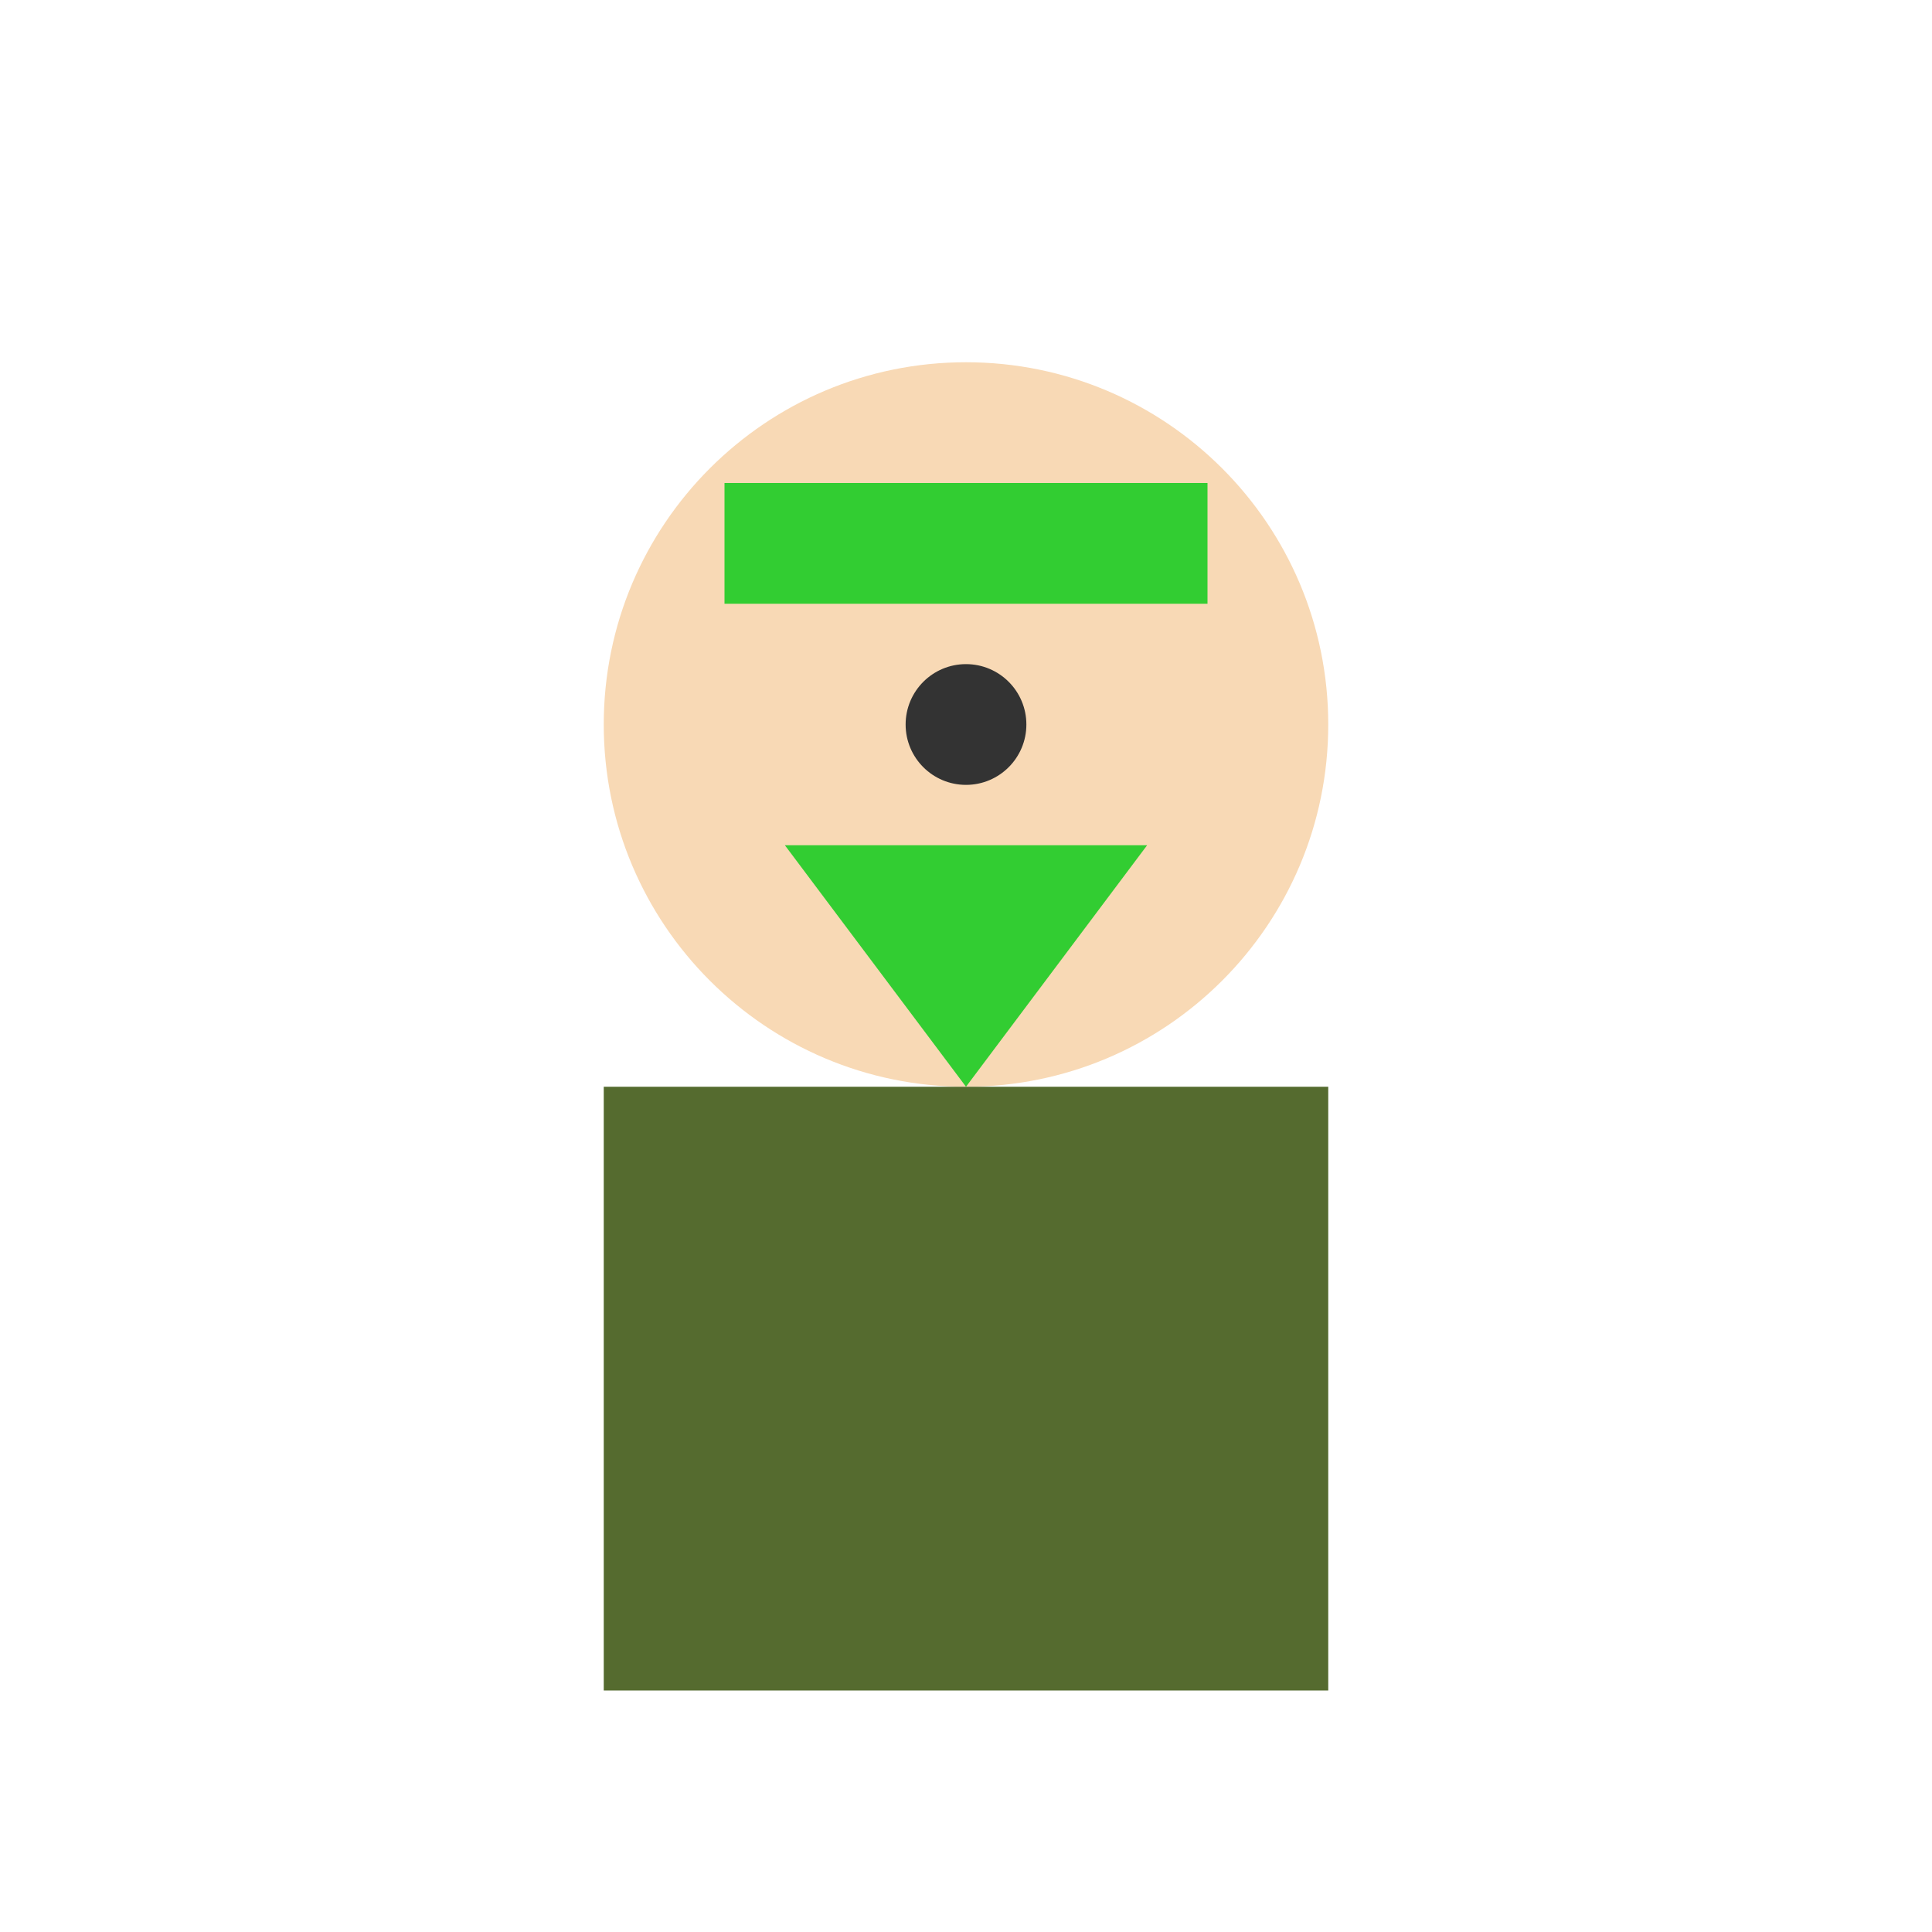
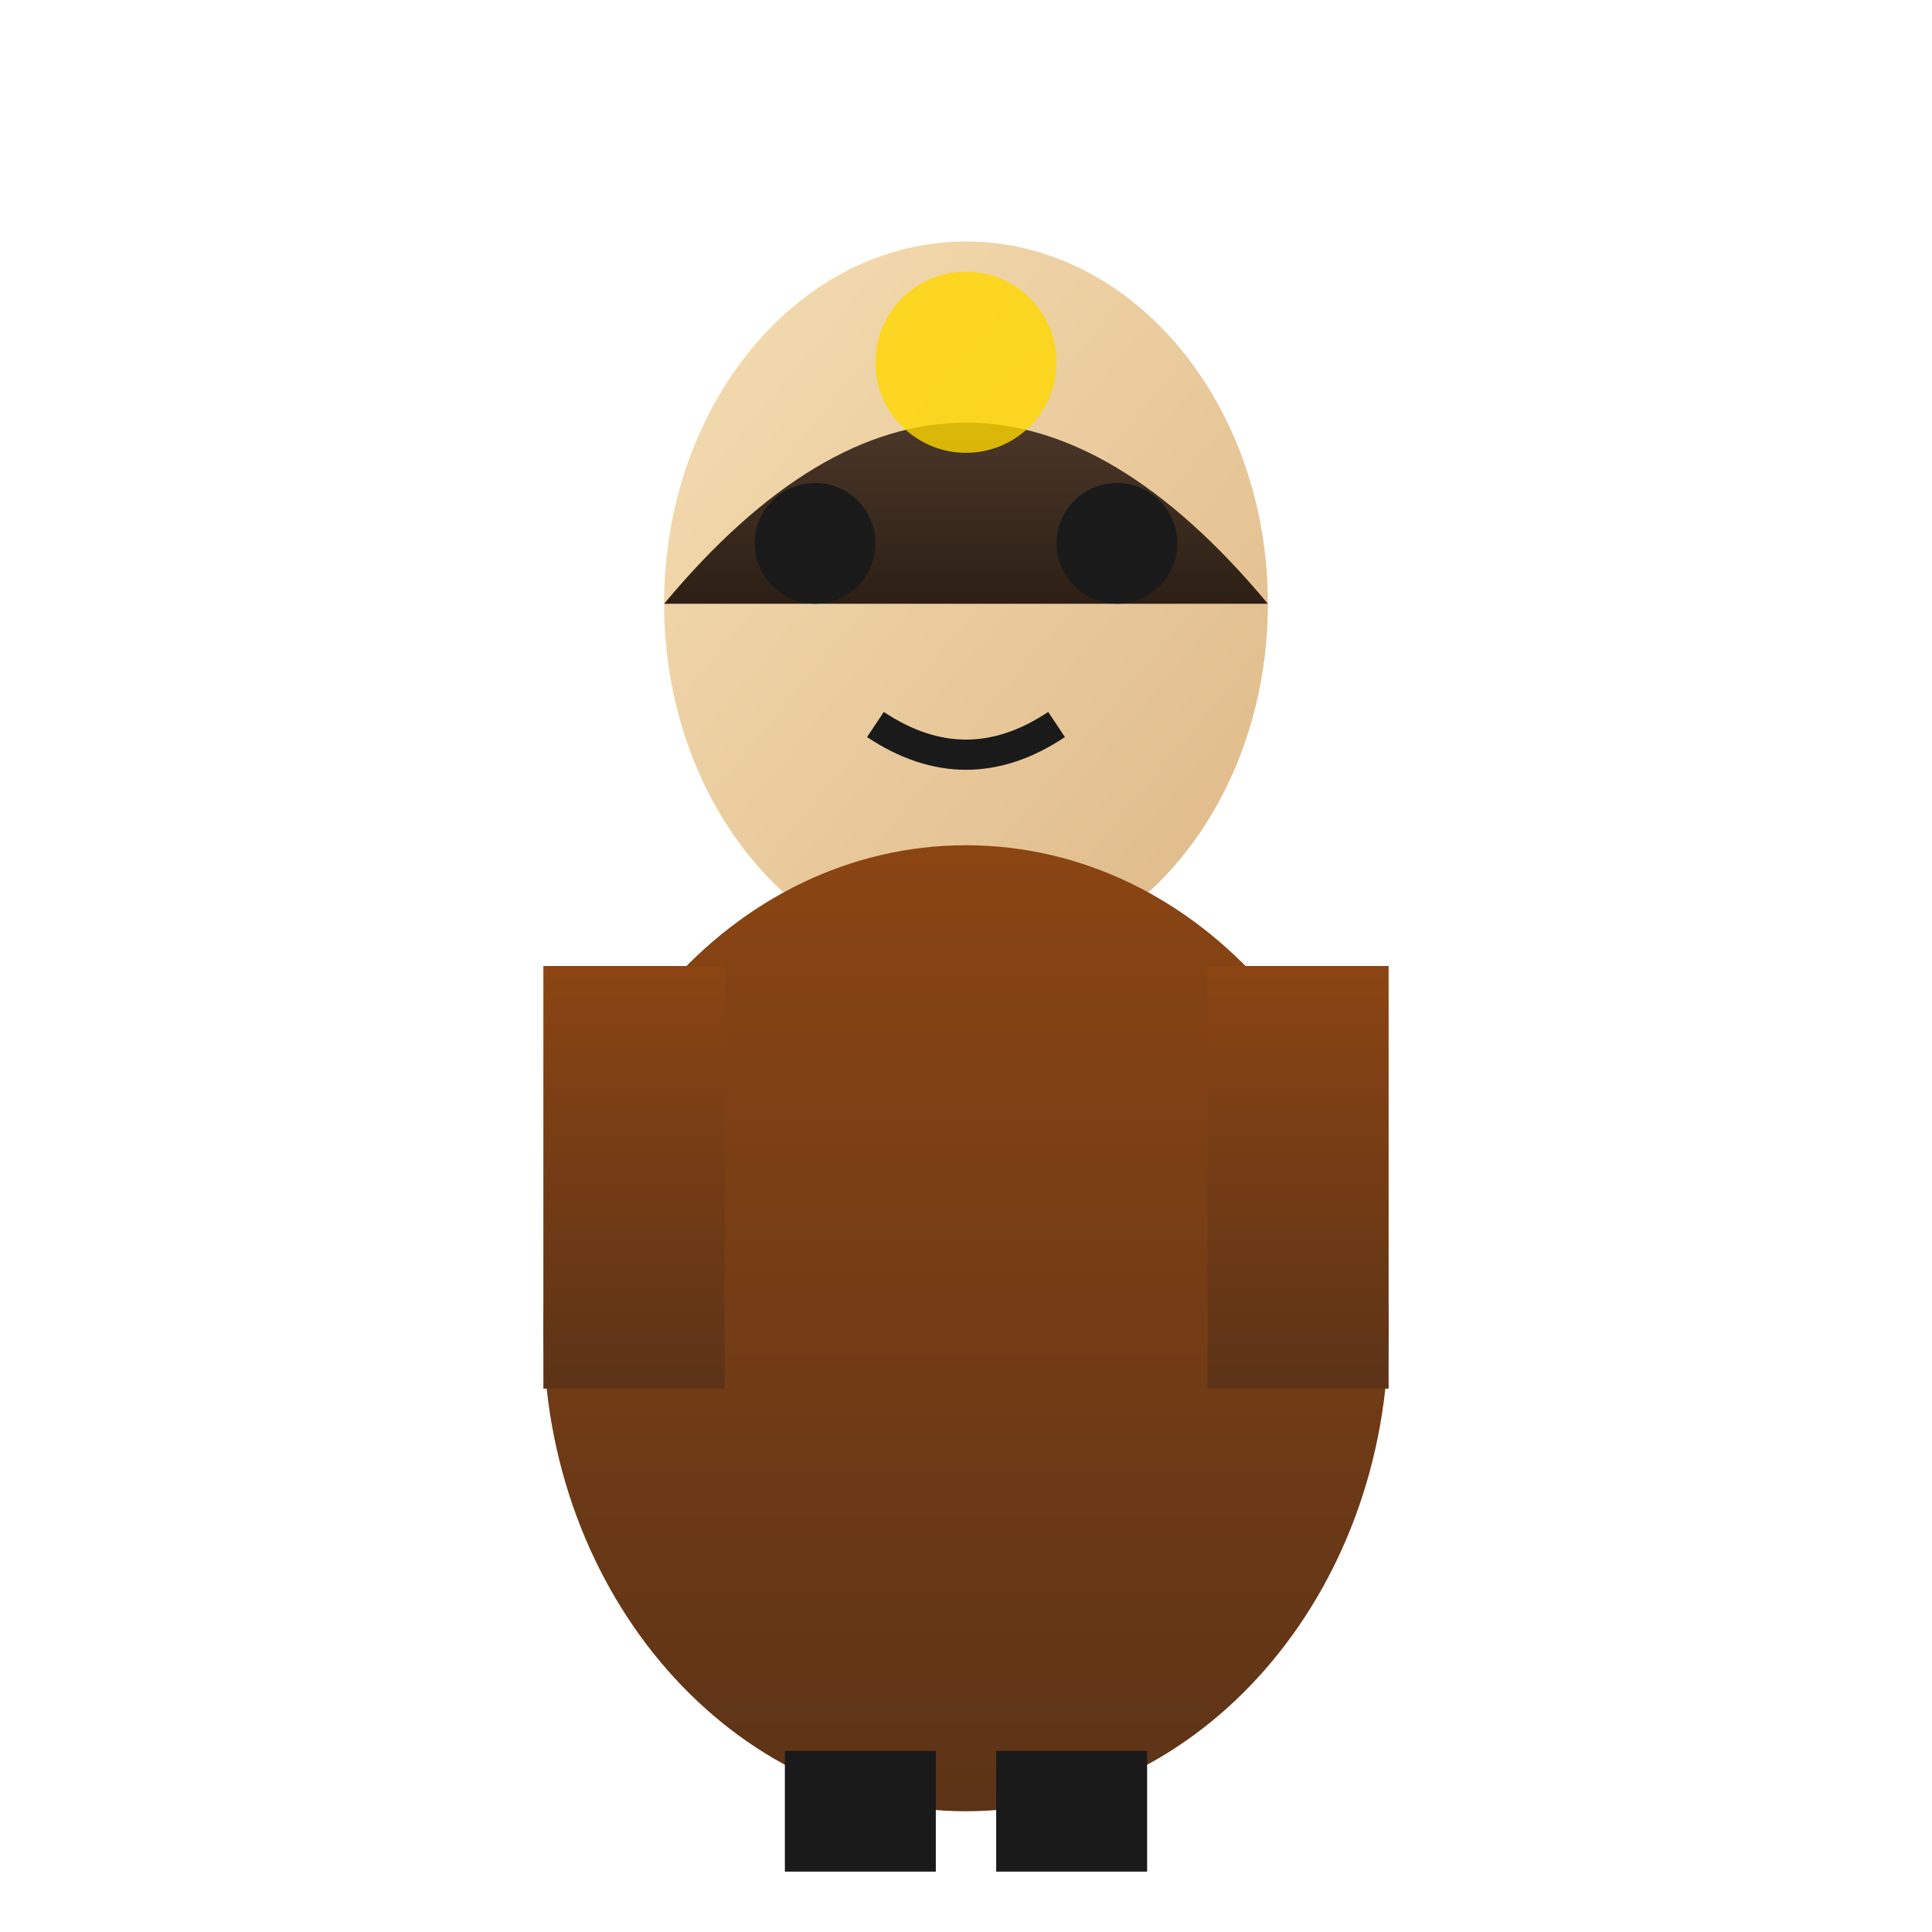
<svg xmlns="http://www.w3.org/2000/svg" width="64" height="64" viewBox="0 0 64 64">
-   <rect x="0" y="0" width="64" height="64" fill="#2c1a0f" opacity="0" />
-   <circle cx="32" cy="24" r="12" fill="#f8d9b5" />
-   <rect x="20" y="36" width="24" height="20" fill="#556b2f" />
-   <rect x="24" y="16" width="16" height="4" fill="#32cd32" />
-   <circle cx="32" cy="24" r="2" fill="#333" />
-   <path d="M26 28 L38 28 L32 36 Z" fill="#32cd32" />
+   <rect x="0" y="0" width="64" height="64" fill="transparent" />
+   <defs>
+     <linearGradient id="skinGrad" x1="0%" y1="0%" x2="100%" y2="100%">
+       <stop offset="0%" style="stop-color:#f5deb3" />
+       <stop offset="100%" style="stop-color:#deb887" />
+     </linearGradient>
+     <linearGradient id="robeGrad" x1="0%" y1="0%" x2="0%" y2="100%">
+       <stop offset="0%" style="stop-color:#8b4513" />
+       <stop offset="100%" style="stop-color:#5c3317" />
+     </linearGradient>
+     <linearGradient id="hairGrad" x1="0%" y1="0%" x2="0%" y2="100%">
+       <stop offset="0%" style="stop-color:#4a3728" />
+       <stop offset="100%" style="stop-color:#2d1f15" />
+     </linearGradient>
+   </defs>
+   <ellipse cx="32" cy="20" rx="10" ry="12" fill="url(#skinGrad)" />
+   <ellipse cx="32" cy="44" rx="14" ry="16" fill="url(#robeGrad)" />
+   <path d="M22 20 Q32 8 42 20" fill="url(#hairGrad)" />
+   <ellipse cx="27" cy="18" rx="2" ry="2" fill="#1a1a1a" />
+   <ellipse cx="37" cy="18" rx="2" ry="2" fill="#1a1a1a" />
+   <path d="M29 24 Q32 26 35 24" stroke="#1a1a1a" stroke-width="1" fill="none" />
+   <rect x="18" y="32" width="6" height="14" fill="url(#robeGrad)" />
+   <rect x="40" y="32" width="6" height="14" fill="url(#robeGrad)" />
+   <rect x="26" y="58" width="5" height="4" fill="#1a1a1a" />
+   <rect x="33" y="58" width="5" height="4" fill="#1a1a1a" />
+   <circle cx="32" cy="12" r="3" fill="#ffd700" opacity="0.8" />
</svg>
